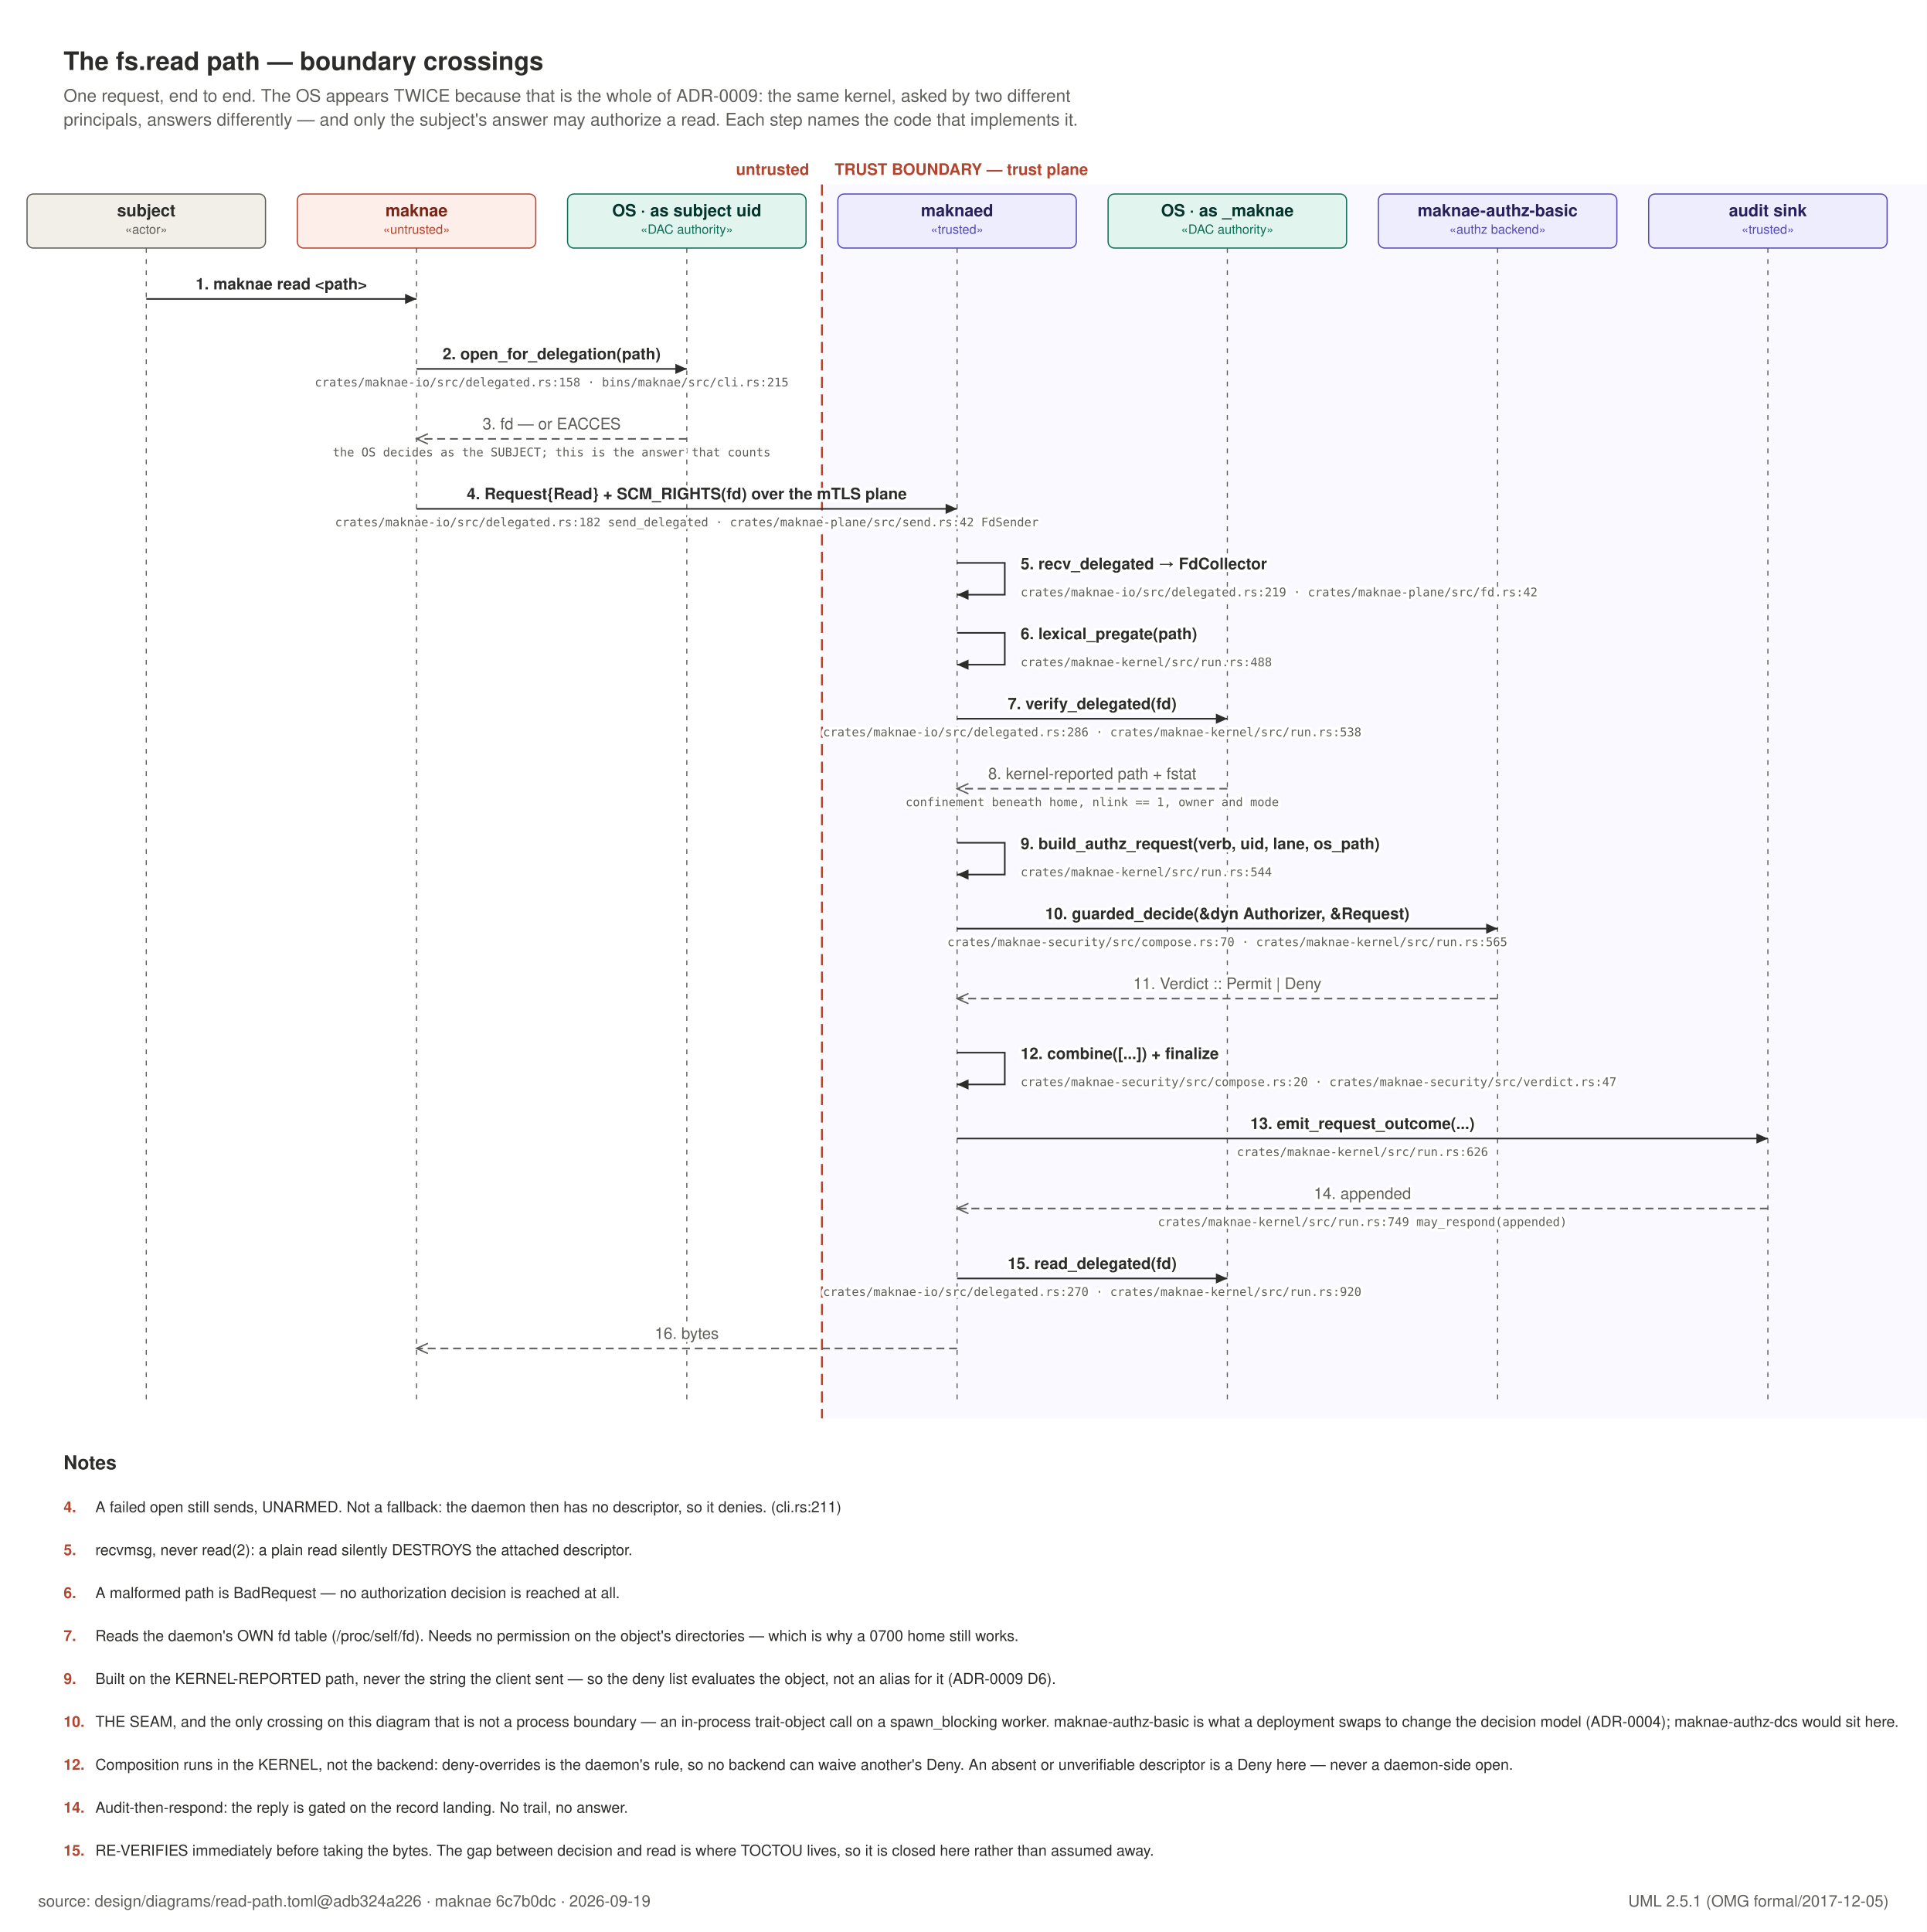
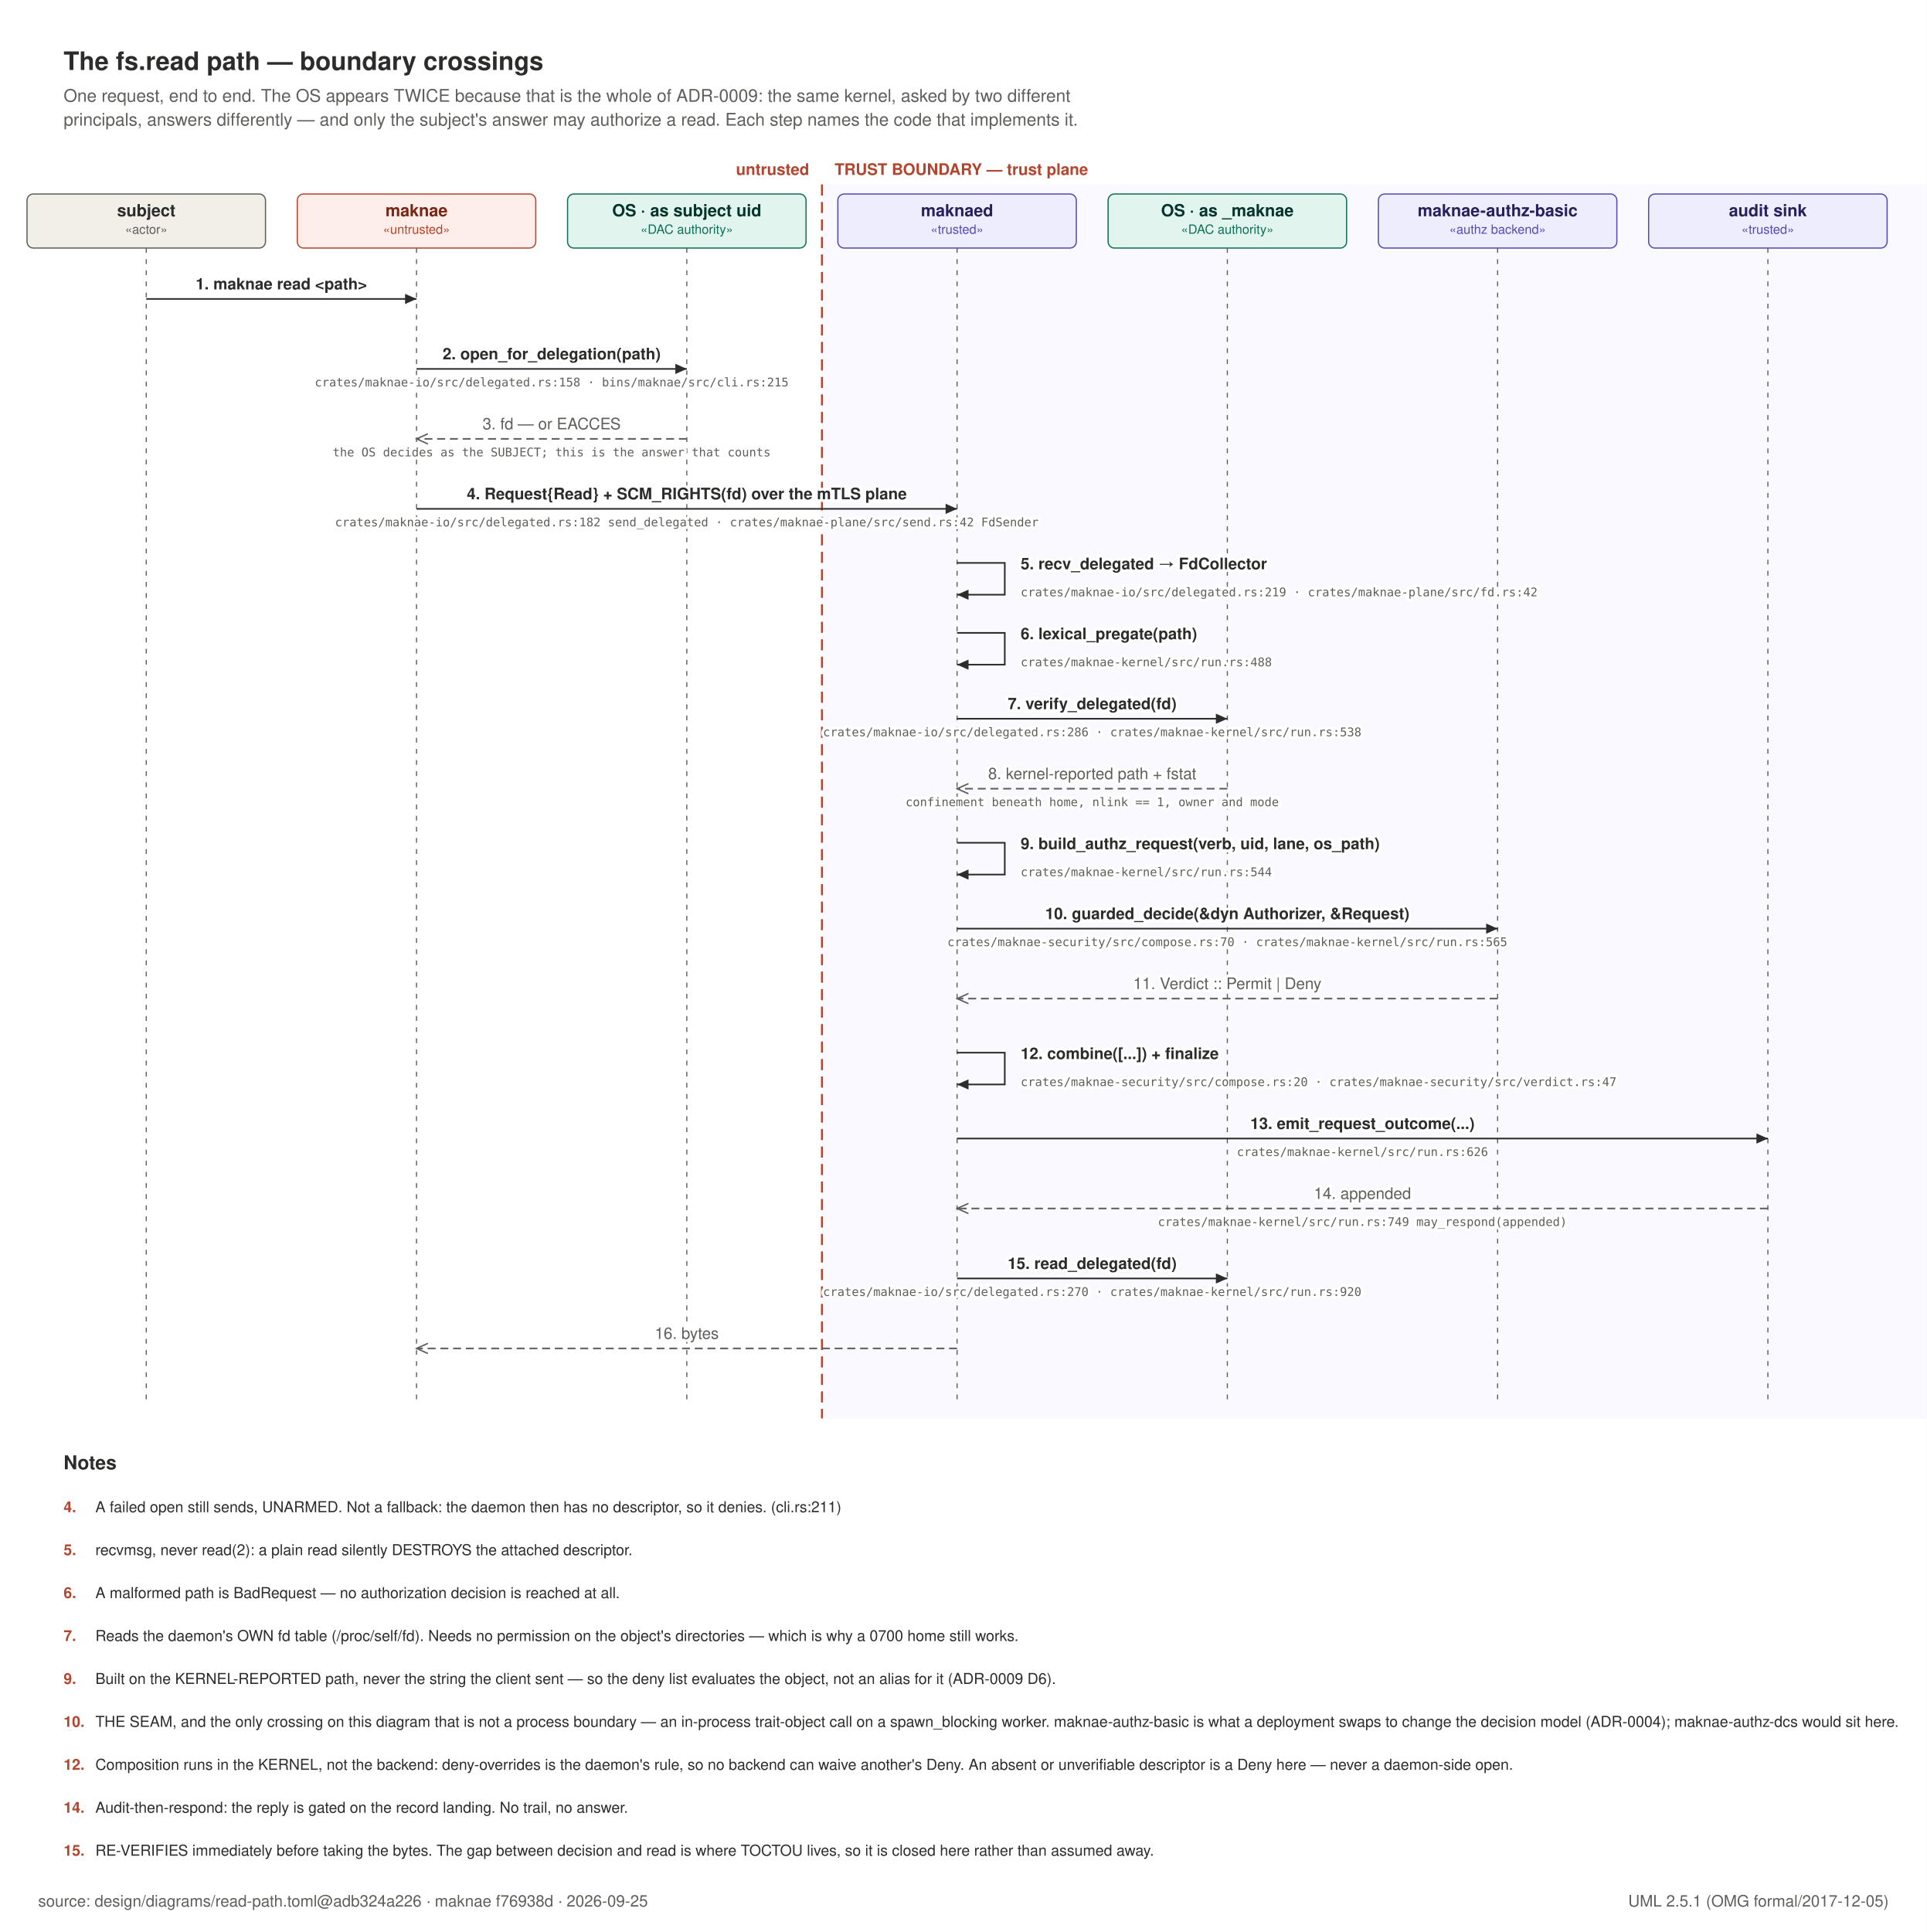
<svg xmlns="http://www.w3.org/2000/svg" width="1212" height="1215" viewBox="0 0 1212 1215" role="img">
  <rect x="0" y="0" width="1212" height="1215" fill="#FFFFFF" />
  <text x="40" y="44" text-anchor="start" font-family="Helvetica, Arial, sans-serif" font-size="16" font-weight="600" fill="#2C2C2A">The fs.read path — boundary crossings</text>
  <text x="40" y="64" text-anchor="start" font-family="Helvetica, Arial, sans-serif" font-size="11" font-weight="400" fill="#5F5E5A">One request, end to end. The OS appears TWICE because that is the whole of ADR-0009: the same kernel, asked by two different</text>
  <text x="40" y="79" text-anchor="start" font-family="Helvetica, Arial, sans-serif" font-size="11" font-weight="400" fill="#5F5E5A">principals, answers differently — and only the subject's answer may authorize a read. Each step names the code that implements it.</text>
  <defs>
    <marker id="call" viewBox="0 0 10 10" refX="9" refY="5" markerWidth="8" markerHeight="8" orient="auto-start-reverse">
      <path d="M 0 1 L 9 5 L 0 9 z" fill="#2C2C2A" />
    </marker>
    <marker id="rep" viewBox="0 0 10 10" refX="9" refY="5" markerWidth="8" markerHeight="8" orient="auto-start-reverse">
      <path d="M 0 1 L 9 5 L 0 9" fill="none" stroke="#5F5E5A" stroke-width="1.1" />
    </marker>
  </defs>
  <rect x="517.0" y="116" width="695.0" height="776" fill="#EEEDFE" opacity="0.35" />
  <line x1="517.0" y1="116" x2="517.0" y2="892" stroke="#B3452F" stroke-width="1.2" stroke-dasharray="7 4" />
  <text x="509.0" y="110" text-anchor="end" font-family="Helvetica, Arial, sans-serif" font-size="10" font-weight="600" fill="#B3452F">untrusted</text>
  <text x="525.0" y="110" text-anchor="start" font-family="Helvetica, Arial, sans-serif" font-size="10" font-weight="600" fill="#B3452F">TRUST BOUNDARY — trust plane</text>
  <rect x="17.0" y="122" width="150" height="34" rx="4" fill="#F1EFE8" stroke="#5F5E5A" stroke-width="0.75" />
  <text x="92" y="136" text-anchor="middle" font-family="Helvetica, Arial, sans-serif" font-size="10.5" font-weight="600" fill="#2C2C2A">subject</text>
  <text x="92" y="147" text-anchor="middle" font-family="Helvetica, Arial, sans-serif" font-size="8" font-weight="400" fill="#5F5E5A">«actor»</text>
  <line x1="92" y1="156" x2="92" y2="880" stroke="#5F5E5A" stroke-width="0.7" stroke-dasharray="3 4" />
  <rect x="187.0" y="122" width="150" height="34" rx="4" fill="#FDEEE9" stroke="#B3452F" stroke-width="0.75" />
  <text x="262" y="136" text-anchor="middle" font-family="Helvetica, Arial, sans-serif" font-size="10.5" font-weight="600" fill="#7A2415">maknae</text>
  <text x="262" y="147" text-anchor="middle" font-family="Helvetica, Arial, sans-serif" font-size="8" font-weight="400" fill="#B3452F">«untrusted»</text>
  <line x1="262" y1="156" x2="262" y2="880" stroke="#5F5E5A" stroke-width="0.7" stroke-dasharray="3 4" />
  <rect x="357.0" y="122" width="150" height="34" rx="4" fill="#E1F5EE" stroke="#0F6E56" stroke-width="0.75" />
  <text x="432" y="136" text-anchor="middle" font-family="Helvetica, Arial, sans-serif" font-size="10.5" font-weight="600" fill="#04342C">OS · as subject uid</text>
  <text x="432" y="147" text-anchor="middle" font-family="Helvetica, Arial, sans-serif" font-size="8" font-weight="400" fill="#0F6E56">«DAC authority»</text>
  <line x1="432" y1="156" x2="432" y2="880" stroke="#5F5E5A" stroke-width="0.7" stroke-dasharray="3 4" />
  <rect x="527.0" y="122" width="150" height="34" rx="4" fill="#EEEDFE" stroke="#534AB7" stroke-width="0.75" />
  <text x="602" y="136" text-anchor="middle" font-family="Helvetica, Arial, sans-serif" font-size="10.5" font-weight="600" fill="#26215C">maknaed</text>
  <text x="602" y="147" text-anchor="middle" font-family="Helvetica, Arial, sans-serif" font-size="8" font-weight="400" fill="#534AB7">«trusted»</text>
  <line x1="602" y1="156" x2="602" y2="880" stroke="#5F5E5A" stroke-width="0.7" stroke-dasharray="3 4" />
  <rect x="697.0" y="122" width="150" height="34" rx="4" fill="#E1F5EE" stroke="#0F6E56" stroke-width="0.75" />
  <text x="772" y="136" text-anchor="middle" font-family="Helvetica, Arial, sans-serif" font-size="10.5" font-weight="600" fill="#04342C">OS · as _maknae</text>
  <text x="772" y="147" text-anchor="middle" font-family="Helvetica, Arial, sans-serif" font-size="8" font-weight="400" fill="#0F6E56">«DAC authority»</text>
  <line x1="772" y1="156" x2="772" y2="880" stroke="#5F5E5A" stroke-width="0.7" stroke-dasharray="3 4" />
  <rect x="867.0" y="122" width="150" height="34" rx="4" fill="#EEEDFE" stroke="#534AB7" stroke-width="0.75" />
  <text x="942" y="136" text-anchor="middle" font-family="Helvetica, Arial, sans-serif" font-size="10.5" font-weight="600" fill="#26215C">maknae-authz-basic</text>
  <text x="942" y="147" text-anchor="middle" font-family="Helvetica, Arial, sans-serif" font-size="8" font-weight="400" fill="#534AB7">«authz backend»</text>
  <line x1="942" y1="156" x2="942" y2="880" stroke="#5F5E5A" stroke-width="0.7" stroke-dasharray="3 4" />
  <rect x="1037.0" y="122" width="150" height="34" rx="4" fill="#EEEDFE" stroke="#534AB7" stroke-width="0.75" />
  <text x="1112" y="136" text-anchor="middle" font-family="Helvetica, Arial, sans-serif" font-size="10.5" font-weight="600" fill="#26215C">audit sink</text>
  <text x="1112" y="147" text-anchor="middle" font-family="Helvetica, Arial, sans-serif" font-size="8" font-weight="400" fill="#534AB7">«trusted»</text>
  <line x1="1112" y1="156" x2="1112" y2="880" stroke="#5F5E5A" stroke-width="0.7" stroke-dasharray="3 4" />
  <line x1="92" y1="188" x2="262" y2="188" stroke="#2C2C2A" stroke-width="1" marker-end="url(#call)" />
  <text x="177.0" y="182" text-anchor="middle" font-family="Helvetica, Arial, sans-serif" font-size="10" font-weight="600" fill="#2C2C2A" stroke="#FFFFFF" stroke-width="3.5" paint-order="stroke" stroke-linejoin="round">1. maknae read &lt;path&gt;</text>
  <line x1="262" y1="232" x2="432" y2="232" stroke="#2C2C2A" stroke-width="1" marker-end="url(#call)" />
  <text x="347.0" y="226" text-anchor="middle" font-family="Helvetica, Arial, sans-serif" font-size="10" font-weight="600" fill="#2C2C2A" stroke="#FFFFFF" stroke-width="3.5" paint-order="stroke" stroke-linejoin="round">2. open_for_delegation(path)</text>
  <text x="347.0" y="243" text-anchor="middle" font-family="ui-monospace, SFMono-Regular, Menlo, monospace" font-size="7.5" font-weight="400" fill="#5F5E5A" stroke="#FFFFFF" stroke-width="3.5" paint-order="stroke" stroke-linejoin="round">crates/maknae-io/src/delegated.rs:158 · bins/maknae/src/cli.rs:215</text>
  <line x1="432" y1="276" x2="262" y2="276" stroke="#5F5E5A" stroke-width="1" stroke-dasharray="5 3" marker-end="url(#rep)" />
  <text x="347.0" y="270" text-anchor="middle" font-family="Helvetica, Arial, sans-serif" font-size="10" font-weight="400" fill="#5F5E5A" stroke="#FFFFFF" stroke-width="3.5" paint-order="stroke" stroke-linejoin="round">3. fd — or EACCES</text>
  <text x="347.0" y="287" text-anchor="middle" font-family="ui-monospace, SFMono-Regular, Menlo, monospace" font-size="7.5" font-weight="400" fill="#5F5E5A" stroke="#FFFFFF" stroke-width="3.5" paint-order="stroke" stroke-linejoin="round">the OS decides as the SUBJECT; this is the answer that counts</text>
  <line x1="262" y1="320" x2="602" y2="320" stroke="#2C2C2A" stroke-width="1" marker-end="url(#call)" />
  <text x="432.0" y="314" text-anchor="middle" font-family="Helvetica, Arial, sans-serif" font-size="10" font-weight="600" fill="#2C2C2A" stroke="#FFFFFF" stroke-width="3.5" paint-order="stroke" stroke-linejoin="round">4. Request{Read} + SCM_RIGHTS(fd) over the mTLS plane</text>
  <text x="432.0" y="331" text-anchor="middle" font-family="ui-monospace, SFMono-Regular, Menlo, monospace" font-size="7.5" font-weight="400" fill="#5F5E5A" stroke="#FFFFFF" stroke-width="3.5" paint-order="stroke" stroke-linejoin="round">crates/maknae-io/src/delegated.rs:182 send_delegated · crates/maknae-plane/src/send.rs:42 FdSender</text>
  <path d="M 602 354 h 30 v 20 h -30" fill="none" stroke="#2C2C2A" stroke-width="1" marker-end="url(#call)" />
  <text x="642" y="358" text-anchor="start" font-family="Helvetica, Arial, sans-serif" font-size="10" font-weight="600" fill="#2C2C2A" stroke="#FFFFFF" stroke-width="3.5" paint-order="stroke" stroke-linejoin="round">5. recv_delegated → FdCollector</text>
  <text x="642" y="375" text-anchor="start" font-family="ui-monospace, SFMono-Regular, Menlo, monospace" font-size="7.5" font-weight="400" fill="#5F5E5A" stroke="#FFFFFF" stroke-width="3.5" paint-order="stroke" stroke-linejoin="round">crates/maknae-io/src/delegated.rs:219 · crates/maknae-plane/src/fd.rs:42</text>
  <path d="M 602 398 h 30 v 20 h -30" fill="none" stroke="#2C2C2A" stroke-width="1" marker-end="url(#call)" />
  <text x="642" y="402" text-anchor="start" font-family="Helvetica, Arial, sans-serif" font-size="10" font-weight="600" fill="#2C2C2A" stroke="#FFFFFF" stroke-width="3.5" paint-order="stroke" stroke-linejoin="round">6. lexical_pregate(path)</text>
  <text x="642" y="419" text-anchor="start" font-family="ui-monospace, SFMono-Regular, Menlo, monospace" font-size="7.5" font-weight="400" fill="#5F5E5A" stroke="#FFFFFF" stroke-width="3.5" paint-order="stroke" stroke-linejoin="round">crates/maknae-kernel/src/run.rs:488</text>
  <line x1="602" y1="452" x2="772" y2="452" stroke="#2C2C2A" stroke-width="1" marker-end="url(#call)" />
  <text x="687.0" y="446" text-anchor="middle" font-family="Helvetica, Arial, sans-serif" font-size="10" font-weight="600" fill="#2C2C2A" stroke="#FFFFFF" stroke-width="3.5" paint-order="stroke" stroke-linejoin="round">7. verify_delegated(fd)</text>
  <text x="687.0" y="463" text-anchor="middle" font-family="ui-monospace, SFMono-Regular, Menlo, monospace" font-size="7.5" font-weight="400" fill="#5F5E5A" stroke="#FFFFFF" stroke-width="3.5" paint-order="stroke" stroke-linejoin="round">crates/maknae-io/src/delegated.rs:286 · crates/maknae-kernel/src/run.rs:538</text>
  <line x1="772" y1="496" x2="602" y2="496" stroke="#5F5E5A" stroke-width="1" stroke-dasharray="5 3" marker-end="url(#rep)" />
  <text x="687.0" y="490" text-anchor="middle" font-family="Helvetica, Arial, sans-serif" font-size="10" font-weight="400" fill="#5F5E5A" stroke="#FFFFFF" stroke-width="3.5" paint-order="stroke" stroke-linejoin="round">8. kernel-reported path + fstat</text>
  <text x="687.0" y="507" text-anchor="middle" font-family="ui-monospace, SFMono-Regular, Menlo, monospace" font-size="7.5" font-weight="400" fill="#5F5E5A" stroke="#FFFFFF" stroke-width="3.5" paint-order="stroke" stroke-linejoin="round">confinement beneath home, nlink == 1, owner and mode</text>
  <path d="M 602 530 h 30 v 20 h -30" fill="none" stroke="#2C2C2A" stroke-width="1" marker-end="url(#call)" />
  <text x="642" y="534" text-anchor="start" font-family="Helvetica, Arial, sans-serif" font-size="10" font-weight="600" fill="#2C2C2A" stroke="#FFFFFF" stroke-width="3.5" paint-order="stroke" stroke-linejoin="round">9. build_authz_request(verb, uid, lane, os_path)</text>
  <text x="642" y="551" text-anchor="start" font-family="ui-monospace, SFMono-Regular, Menlo, monospace" font-size="7.5" font-weight="400" fill="#5F5E5A" stroke="#FFFFFF" stroke-width="3.5" paint-order="stroke" stroke-linejoin="round">crates/maknae-kernel/src/run.rs:544</text>
  <line x1="602" y1="584" x2="942" y2="584" stroke="#2C2C2A" stroke-width="1" marker-end="url(#call)" />
  <text x="772.0" y="578" text-anchor="middle" font-family="Helvetica, Arial, sans-serif" font-size="10" font-weight="600" fill="#2C2C2A" stroke="#FFFFFF" stroke-width="3.5" paint-order="stroke" stroke-linejoin="round">10. guarded_decide(&amp;dyn Authorizer, &amp;Request)</text>
  <text x="772.0" y="595" text-anchor="middle" font-family="ui-monospace, SFMono-Regular, Menlo, monospace" font-size="7.5" font-weight="400" fill="#5F5E5A" stroke="#FFFFFF" stroke-width="3.5" paint-order="stroke" stroke-linejoin="round">crates/maknae-security/src/compose.rs:70 · crates/maknae-kernel/src/run.rs:565</text>
  <line x1="942" y1="628" x2="602" y2="628" stroke="#5F5E5A" stroke-width="1" stroke-dasharray="5 3" marker-end="url(#rep)" />
  <text x="772.0" y="622" text-anchor="middle" font-family="Helvetica, Arial, sans-serif" font-size="10" font-weight="400" fill="#5F5E5A" stroke="#FFFFFF" stroke-width="3.5" paint-order="stroke" stroke-linejoin="round">11. Verdict :: Permit | Deny</text>
  <path d="M 602 662 h 30 v 20 h -30" fill="none" stroke="#2C2C2A" stroke-width="1" marker-end="url(#call)" />
  <text x="642" y="666" text-anchor="start" font-family="Helvetica, Arial, sans-serif" font-size="10" font-weight="600" fill="#2C2C2A" stroke="#FFFFFF" stroke-width="3.5" paint-order="stroke" stroke-linejoin="round">12. combine([...]) + finalize</text>
  <text x="642" y="683" text-anchor="start" font-family="ui-monospace, SFMono-Regular, Menlo, monospace" font-size="7.5" font-weight="400" fill="#5F5E5A" stroke="#FFFFFF" stroke-width="3.5" paint-order="stroke" stroke-linejoin="round">crates/maknae-security/src/compose.rs:20 · crates/maknae-security/src/verdict.rs:47</text>
  <line x1="602" y1="716" x2="1112" y2="716" stroke="#2C2C2A" stroke-width="1" marker-end="url(#call)" />
  <text x="857.0" y="710" text-anchor="middle" font-family="Helvetica, Arial, sans-serif" font-size="10" font-weight="600" fill="#2C2C2A" stroke="#FFFFFF" stroke-width="3.5" paint-order="stroke" stroke-linejoin="round">13. emit_request_outcome(...)</text>
  <text x="857.0" y="727" text-anchor="middle" font-family="ui-monospace, SFMono-Regular, Menlo, monospace" font-size="7.5" font-weight="400" fill="#5F5E5A" stroke="#FFFFFF" stroke-width="3.5" paint-order="stroke" stroke-linejoin="round">crates/maknae-kernel/src/run.rs:626</text>
  <line x1="1112" y1="760" x2="602" y2="760" stroke="#5F5E5A" stroke-width="1" stroke-dasharray="5 3" marker-end="url(#rep)" />
  <text x="857.0" y="754" text-anchor="middle" font-family="Helvetica, Arial, sans-serif" font-size="10" font-weight="400" fill="#5F5E5A" stroke="#FFFFFF" stroke-width="3.5" paint-order="stroke" stroke-linejoin="round">14. appended</text>
  <text x="857.0" y="771" text-anchor="middle" font-family="ui-monospace, SFMono-Regular, Menlo, monospace" font-size="7.5" font-weight="400" fill="#5F5E5A" stroke="#FFFFFF" stroke-width="3.5" paint-order="stroke" stroke-linejoin="round">crates/maknae-kernel/src/run.rs:749 may_respond(appended)</text>
  <line x1="602" y1="804" x2="772" y2="804" stroke="#2C2C2A" stroke-width="1" marker-end="url(#call)" />
  <text x="687.0" y="798" text-anchor="middle" font-family="Helvetica, Arial, sans-serif" font-size="10" font-weight="600" fill="#2C2C2A" stroke="#FFFFFF" stroke-width="3.5" paint-order="stroke" stroke-linejoin="round">15. read_delegated(fd)</text>
  <text x="687.0" y="815" text-anchor="middle" font-family="ui-monospace, SFMono-Regular, Menlo, monospace" font-size="7.5" font-weight="400" fill="#5F5E5A" stroke="#FFFFFF" stroke-width="3.5" paint-order="stroke" stroke-linejoin="round">crates/maknae-io/src/delegated.rs:270 · crates/maknae-kernel/src/run.rs:920</text>
  <line x1="602" y1="848" x2="262" y2="848" stroke="#5F5E5A" stroke-width="1" stroke-dasharray="5 3" marker-end="url(#rep)" />
  <text x="432.0" y="842" text-anchor="middle" font-family="Helvetica, Arial, sans-serif" font-size="10" font-weight="400" fill="#5F5E5A" stroke="#FFFFFF" stroke-width="3.5" paint-order="stroke" stroke-linejoin="round">16. bytes</text>
  <text x="40" y="924" text-anchor="start" font-family="Helvetica, Arial, sans-serif" font-size="12" font-weight="600" fill="#2C2C2A">Notes</text>
  <text x="40" y="951" text-anchor="start" font-family="Helvetica, Arial, sans-serif" font-size="9.5" font-weight="600" fill="#B3452F">4.</text>
  <text x="60" y="951" text-anchor="start" font-family="Helvetica, Arial, sans-serif" font-size="9.5" font-weight="400" fill="#2C2C2A">A failed open still sends, UNARMED. Not a fallback: the daemon then has no descriptor, so it denies. (cli.rs:211)</text>
  <text x="40" y="978" text-anchor="start" font-family="Helvetica, Arial, sans-serif" font-size="9.5" font-weight="600" fill="#B3452F">5.</text>
  <text x="60" y="978" text-anchor="start" font-family="Helvetica, Arial, sans-serif" font-size="9.5" font-weight="400" fill="#2C2C2A">recvmsg, never read(2): a plain read silently DESTROYS the attached descriptor.</text>
  <text x="40" y="1005" text-anchor="start" font-family="Helvetica, Arial, sans-serif" font-size="9.5" font-weight="600" fill="#B3452F">6.</text>
  <text x="60" y="1005" text-anchor="start" font-family="Helvetica, Arial, sans-serif" font-size="9.5" font-weight="400" fill="#2C2C2A">A malformed path is BadRequest — no authorization decision is reached at all.</text>
  <text x="40" y="1032" text-anchor="start" font-family="Helvetica, Arial, sans-serif" font-size="9.5" font-weight="600" fill="#B3452F">7.</text>
  <text x="60" y="1032" text-anchor="start" font-family="Helvetica, Arial, sans-serif" font-size="9.5" font-weight="400" fill="#2C2C2A">Reads the daemon's OWN fd table (/proc/self/fd). Needs no permission on the object's directories — which is why a 0700 home still works.</text>
  <text x="40" y="1059" text-anchor="start" font-family="Helvetica, Arial, sans-serif" font-size="9.5" font-weight="600" fill="#B3452F">9.</text>
  <text x="60" y="1059" text-anchor="start" font-family="Helvetica, Arial, sans-serif" font-size="9.5" font-weight="400" fill="#2C2C2A">Built on the KERNEL-REPORTED path, never the string the client sent — so the deny list evaluates the object, not an alias for it (ADR-0009 D6).</text>
  <text x="40" y="1086" text-anchor="start" font-family="Helvetica, Arial, sans-serif" font-size="9.5" font-weight="600" fill="#B3452F">10.</text>
  <text x="60" y="1086" text-anchor="start" font-family="Helvetica, Arial, sans-serif" font-size="9.5" font-weight="400" fill="#2C2C2A">THE SEAM, and the only crossing on this diagram that is not a process boundary — an in-process trait-object call on a spawn_blocking worker. maknae-authz-basic is what a deployment swaps to change the decision model (ADR-0004); maknae-authz-dcs would sit here.</text>
  <text x="40" y="1113" text-anchor="start" font-family="Helvetica, Arial, sans-serif" font-size="9.5" font-weight="600" fill="#B3452F">12.</text>
  <text x="60" y="1113" text-anchor="start" font-family="Helvetica, Arial, sans-serif" font-size="9.5" font-weight="400" fill="#2C2C2A">Composition runs in the KERNEL, not the backend: deny-overrides is the daemon's rule, so no backend can waive another's Deny. An absent or unverifiable descriptor is a Deny here — never a daemon-side open.</text>
  <text x="40" y="1140" text-anchor="start" font-family="Helvetica, Arial, sans-serif" font-size="9.5" font-weight="600" fill="#B3452F">14.</text>
  <text x="60" y="1140" text-anchor="start" font-family="Helvetica, Arial, sans-serif" font-size="9.5" font-weight="400" fill="#2C2C2A">Audit-then-respond: the reply is gated on the record landing. No trail, no answer.</text>
  <text x="40" y="1167" text-anchor="start" font-family="Helvetica, Arial, sans-serif" font-size="9.5" font-weight="600" fill="#B3452F">15.</text>
  <text x="60" y="1167" text-anchor="start" font-family="Helvetica, Arial, sans-serif" font-size="9.5" font-weight="400" fill="#2C2C2A">RE-VERIFIES immediately before taking the bytes. The gap between decision and read is where TOCTOU lives, so it is closed here rather than assumed away.</text>
-   <text x="24" y="1199" text-anchor="start" font-family="Helvetica, Arial, sans-serif" font-size="10" font-weight="400" fill="#5F5E5A">source: design/diagrams/read-path.toml@adb324a226 · maknae 6c7b0dc · 2026-09-19</text>
+   <text x="24" y="1199" text-anchor="start" font-family="Helvetica, Arial, sans-serif" font-size="10" font-weight="400" fill="#5F5E5A">source: design/diagrams/read-path.toml@adb324a226 · maknae f76938d · 2026-09-25</text>
  <text x="1188" y="1199" text-anchor="end" font-family="Helvetica, Arial, sans-serif" font-size="10" font-weight="400" fill="#5F5E5A">UML 2.5.1 (OMG formal/2017-12-05)</text>
</svg>
